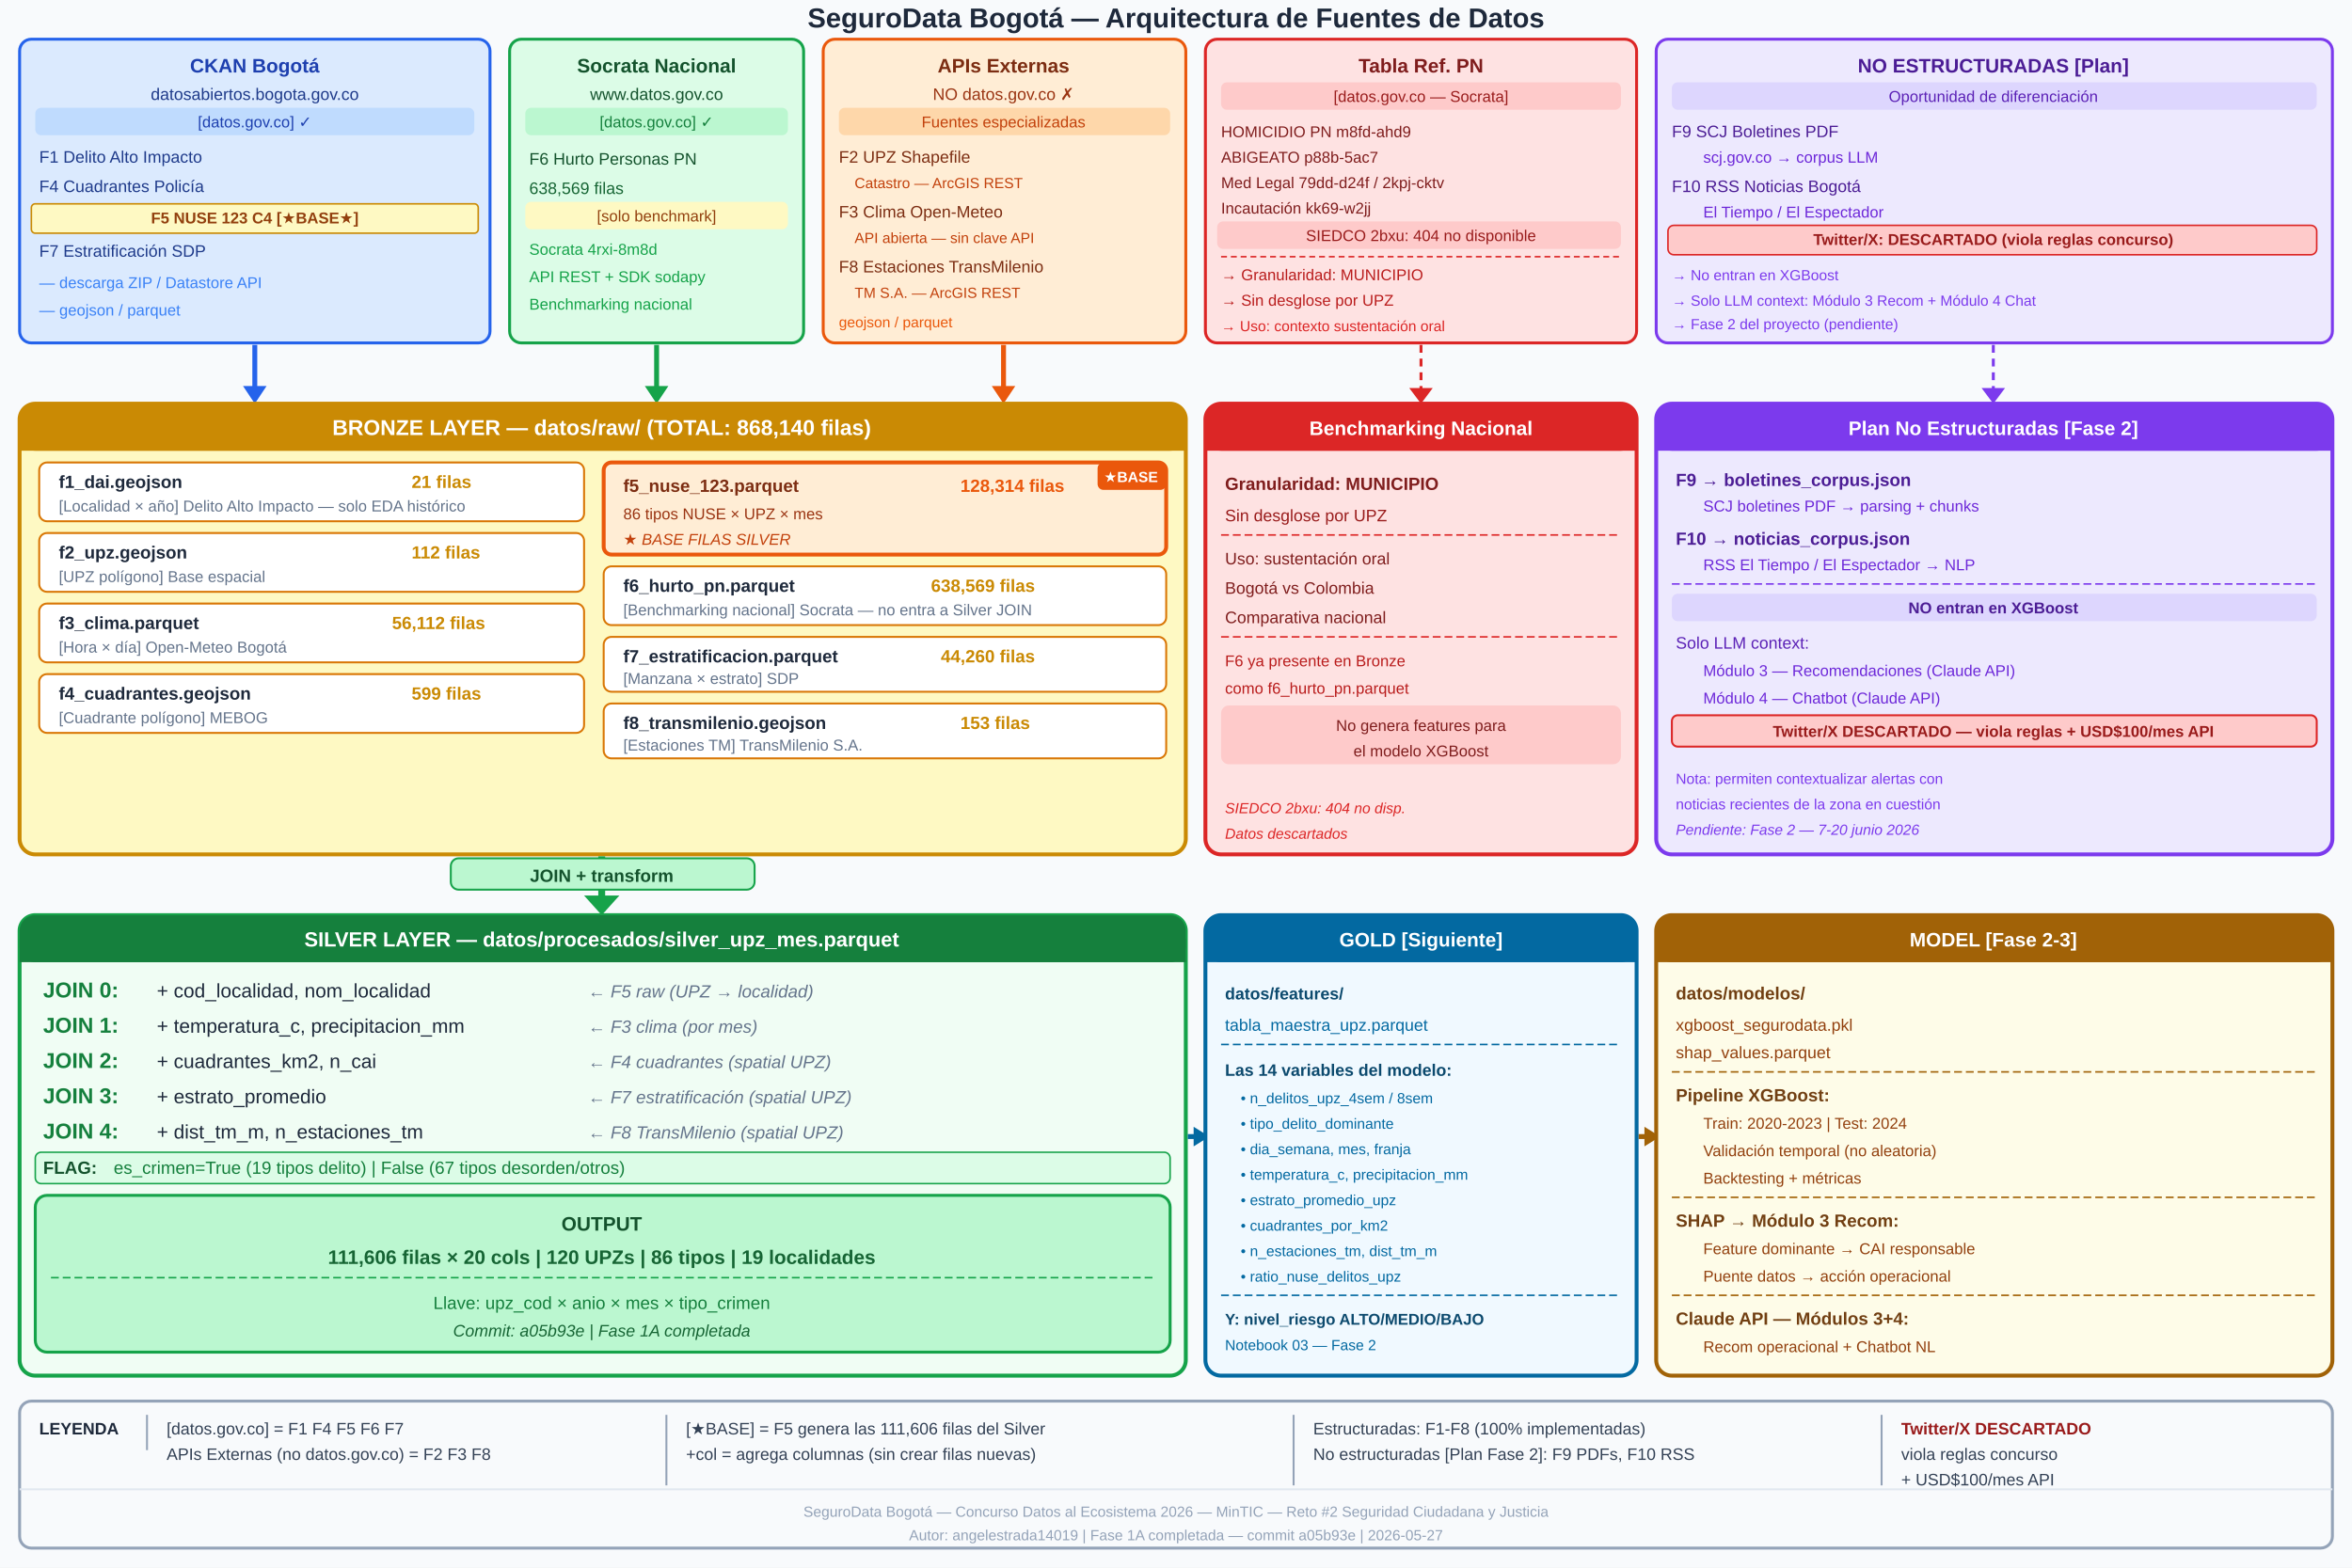
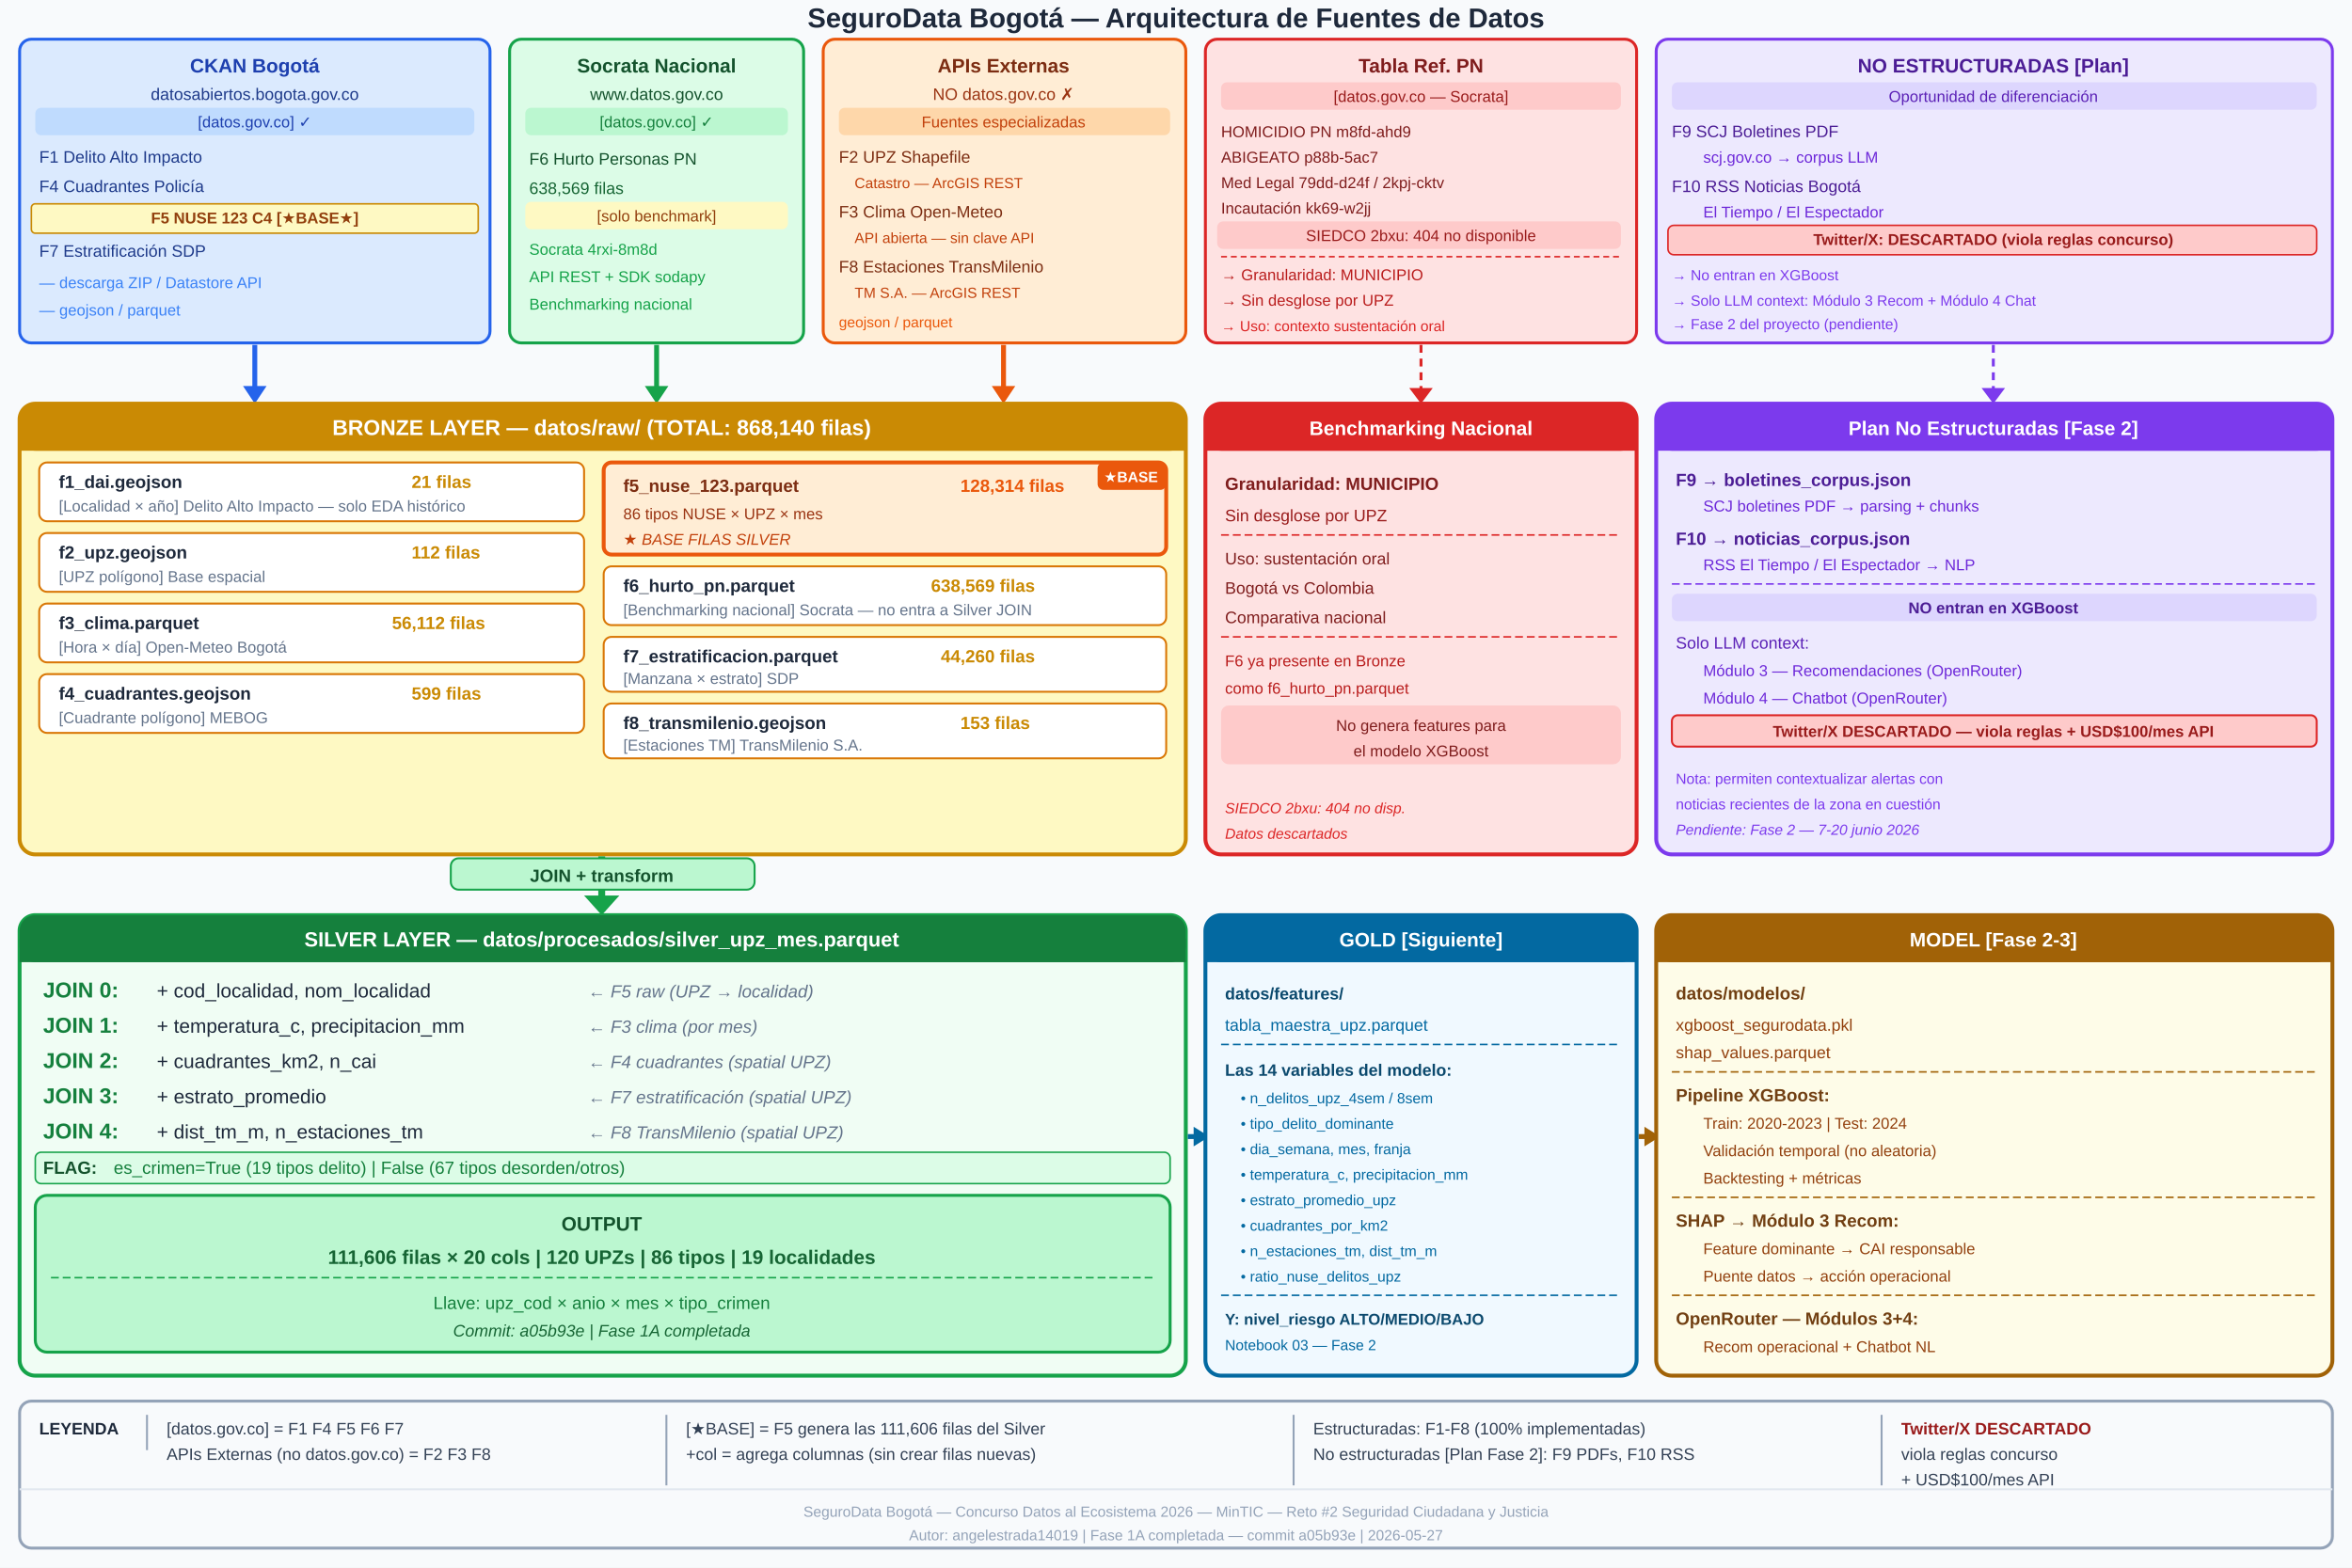
<svg xmlns="http://www.w3.org/2000/svg" viewBox="0 0 1200 800" width="1200" height="800" font-family="Arial, sans-serif">
  <rect width="1200" height="800" fill="#f8fafc" />
  <text x="600" y="14" text-anchor="middle" font-size="14" font-weight="bold" fill="#1e293b">SeguroData Bogotá — Arquitectura de Fuentes de Datos</text>
  <rect x="10" y="20" width="240" height="155" rx="6" fill="#dbeafe" stroke="#2563eb" stroke-width="1.5" />
  <text x="130" y="37" text-anchor="middle" font-size="10" font-weight="bold" fill="#1e40af">CKAN Bogotá</text>
  <text x="130" y="51" text-anchor="middle" font-size="8.5" fill="#1e3a8a">datosabiertos.bogota.gov.co</text>
  <rect x="18" y="55" width="224" height="14" rx="3" fill="#bfdbfe" />
  <text x="130" y="65" text-anchor="middle" font-size="8" fill="#1e40af">[datos.gov.co] ✓</text>
  <text x="20" y="83" font-size="8.5" fill="#1e3a8a">F1  Delito Alto Impacto</text>
  <text x="20" y="98" font-size="8.5" fill="#1e3a8a">F4  Cuadrantes Policía</text>
  <text x="20" y="113" font-size="8.5" fill="#1e3a8a">F5  NUSE 123 C4</text>
  <rect x="16" y="104" width="228" height="15" rx="2" fill="#fef9c3" stroke="#ca8a04" stroke-width="0.8" />
  <text x="130" y="114" text-anchor="middle" font-size="8" font-weight="bold" fill="#92400e">F5  NUSE 123 C4  [★BASE★]</text>
  <text x="20" y="131" font-size="8.5" fill="#1e3a8a">F7  Estratificación SDP</text>
  <text x="20" y="147" font-size="8" fill="#3b82f6">— descarga ZIP / Datastore API</text>
  <text x="20" y="161" font-size="8" fill="#3b82f6">— geojson / parquet</text>
  <rect x="260" y="20" width="150" height="155" rx="6" fill="#dcfce7" stroke="#16a34a" stroke-width="1.5" />
  <text x="335" y="37" text-anchor="middle" font-size="10" font-weight="bold" fill="#14532d">Socrata Nacional</text>
  <text x="335" y="51" text-anchor="middle" font-size="8.5" fill="#14532d">www.datos.gov.co</text>
  <rect x="268" y="55" width="134" height="14" rx="3" fill="#bbf7d0" />
  <text x="335" y="65" text-anchor="middle" font-size="8" fill="#15803d">[datos.gov.co] ✓</text>
  <text x="270" y="84" font-size="8.5" fill="#14532d">F6  Hurto Personas PN</text>
  <text x="270" y="99" font-size="8.5" fill="#166534">638,569 filas</text>
  <rect x="268" y="103" width="134" height="14" rx="3" fill="#fef9c3" />
  <text x="335" y="113" text-anchor="middle" font-size="8" fill="#92400e">[solo benchmark]</text>
  <text x="270" y="130" font-size="8" fill="#16a34a">Socrata 4rxi-8m8d</text>
  <text x="270" y="144" font-size="8" fill="#16a34a">API REST + SDK sodapy</text>
  <text x="270" y="158" font-size="8" fill="#16a34a">Benchmarking nacional</text>
  <rect x="420" y="20" width="185" height="155" rx="6" fill="#ffedd5" stroke="#ea580c" stroke-width="1.5" />
  <text x="512" y="37" text-anchor="middle" font-size="10" font-weight="bold" fill="#7c2d12">APIs Externas</text>
  <text x="512" y="51" text-anchor="middle" font-size="8.5" fill="#9a3412">NO datos.gov.co ✗</text>
  <rect x="428" y="55" width="169" height="14" rx="3" fill="#fed7aa" />
  <text x="512" y="65" text-anchor="middle" font-size="8" fill="#c2410c">Fuentes especializadas</text>
  <text x="428" y="83" font-size="8.5" fill="#7c2d12">F2  UPZ Shapefile</text>
  <text x="436" y="96" font-size="7.5" fill="#c2410c">Catastro — ArcGIS REST</text>
  <text x="428" y="111" font-size="8.5" fill="#7c2d12">F3  Clima Open-Meteo</text>
  <text x="436" y="124" font-size="7.5" fill="#c2410c">API abierta — sin clave API</text>
  <text x="428" y="139" font-size="8.5" fill="#7c2d12">F8  Estaciones TransMilenio</text>
  <text x="436" y="152" font-size="7.5" fill="#c2410c">TM S.A. — ArcGIS REST</text>
  <text x="428" y="167" font-size="7.5" fill="#ea580c">geojson / parquet</text>
  <rect x="615" y="20" width="220" height="155" rx="6" fill="#fee2e2" stroke="#dc2626" stroke-width="1.5" />
  <text x="725" y="37" text-anchor="middle" font-size="10" font-weight="bold" fill="#7f1d1d">Tabla Ref. PN</text>
  <rect x="623" y="42" width="204" height="14" rx="3" fill="#fecaca" />
  <text x="725" y="52" text-anchor="middle" font-size="8" fill="#991b1b">[datos.gov.co — Socrata]</text>
  <text x="623" y="70" font-size="8" fill="#7f1d1d">HOMICIDIO PN      m8fd-ahd9</text>
  <text x="623" y="83" font-size="8" fill="#7f1d1d">ABIGEATO          p88b-5ac7</text>
  <text x="623" y="96" font-size="8" fill="#7f1d1d">Med Legal  79dd-d24f / 2kpj-cktv</text>
  <text x="623" y="109" font-size="8" fill="#7f1d1d">Incautación       kk69-w2jj</text>
  <rect x="621" y="113" width="206" height="14" rx="3" fill="#fecaca" />
  <text x="725" y="123" text-anchor="middle" font-size="8" fill="#991b1b">SIEDCO 2bxu: 404 no disponible</text>
  <line x1="623" y1="131" x2="827" y2="131" stroke="#dc2626" stroke-width="0.8" stroke-dasharray="3,2" />
  <text x="623" y="143" font-size="8" fill="#b91c1c">→ Granularidad: MUNICIPIO</text>
  <text x="623" y="156" font-size="8" fill="#b91c1c">→ Sin desglose por UPZ</text>
  <text x="623" y="169" font-size="7.5" fill="#dc2626">→ Uso: contexto sustentación oral</text>
  <rect x="845" y="20" width="345" height="155" rx="6" fill="#ede9fe" stroke="#7c3aed" stroke-width="1.5" />
  <text x="1017" y="37" text-anchor="middle" font-size="10" font-weight="bold" fill="#4c1d95">NO ESTRUCTURADAS [Plan]</text>
  <rect x="853" y="42" width="329" height="14" rx="3" fill="#ddd6fe" />
  <text x="1017" y="52" text-anchor="middle" font-size="8" fill="#5b21b6">Oportunidad de diferenciación</text>
  <text x="853" y="70" font-size="8.5" fill="#4c1d95">F9  SCJ Boletines PDF</text>
  <text x="869" y="83" font-size="8" fill="#6d28d9">scj.gov.co → corpus LLM</text>
  <text x="853" y="98" font-size="8.5" fill="#4c1d95">F10  RSS Noticias Bogotá</text>
  <text x="869" y="111" font-size="8" fill="#6d28d9">El Tiempo / El Espectador</text>
  <rect x="851" y="115" width="331" height="15" rx="3" fill="#fecaca" stroke="#dc2626" stroke-width="0.8" />
  <text x="1017" y="125" text-anchor="middle" font-size="8" font-weight="bold" fill="#991b1b">Twitter/X: DESCARTADO (viola reglas concurso)</text>
  <text x="853" y="143" font-size="7.5" fill="#7c3aed">→ No entran en XGBoost</text>
  <text x="853" y="156" font-size="7.5" fill="#7c3aed">→ Solo LLM context: Módulo 3 Recom + Módulo 4 Chat</text>
  <text x="853" y="168" font-size="7.5" fill="#7c3aed">→ Fase 2 del proyecto (pendiente)</text>
  <line x1="130" y1="176" x2="130" y2="204" stroke="#2563eb" stroke-width="2.5" />
  <polygon points="124,197 136,197 130,206" fill="#2563eb" />
  <line x1="335" y1="176" x2="335" y2="204" stroke="#16a34a" stroke-width="2.5" />
  <polygon points="329,197 341,197 335,206" fill="#16a34a" />
  <line x1="512" y1="176" x2="512" y2="204" stroke="#ea580c" stroke-width="2.5" />
  <polygon points="506,197 518,197 512,206" fill="#ea580c" />
  <line x1="725" y1="176" x2="725" y2="204" stroke="#dc2626" stroke-width="1.5" stroke-dasharray="4,3" />
  <polygon points="719,198 731,198 725,206" fill="#dc2626" />
  <line x1="1017" y1="176" x2="1017" y2="204" stroke="#7c3aed" stroke-width="1.5" stroke-dasharray="4,3" />
  <polygon points="1011,198 1023,198 1017,206" fill="#7c3aed" />
  <rect x="10" y="206" width="595" height="230" rx="8" fill="#fef9c3" stroke="#ca8a04" stroke-width="2" />
  <rect x="10" y="206" width="595" height="24" rx="8" fill="#ca8a04" />
  <rect x="10" y="218" width="595" height="12" fill="#ca8a04" />
  <text x="307" y="222" text-anchor="middle" font-size="11" font-weight="bold" fill="white">BRONZE LAYER — datos/raw/   (TOTAL: 868,140 filas)</text>
  <rect x="20" y="236" width="278" height="30" rx="4" fill="white" stroke="#d97706" stroke-width="1" />
  <text x="30" y="249" font-size="9" font-weight="bold" fill="#1e293b">f1_dai.geojson</text>
  <text x="210" y="249" font-size="9" fill="#ca8a04" font-weight="bold">21 filas</text>
  <text x="30" y="261" font-size="8" fill="#64748b">[Localidad × año]  Delito Alto Impacto — solo EDA histórico</text>
  <rect x="20" y="272" width="278" height="30" rx="4" fill="white" stroke="#d97706" stroke-width="1" />
  <text x="30" y="285" font-size="9" font-weight="bold" fill="#1e293b">f2_upz.geojson</text>
  <text x="210" y="285" font-size="9" fill="#ca8a04" font-weight="bold">112 filas</text>
  <text x="30" y="297" font-size="8" fill="#64748b">[UPZ polígono]  Base espacial</text>
  <rect x="20" y="308" width="278" height="30" rx="4" fill="white" stroke="#d97706" stroke-width="1" />
  <text x="30" y="321" font-size="9" font-weight="bold" fill="#1e293b">f3_clima.parquet</text>
  <text x="200" y="321" font-size="9" fill="#ca8a04" font-weight="bold">56,112 filas</text>
  <text x="30" y="333" font-size="8" fill="#64748b">[Hora × día]  Open-Meteo Bogotá</text>
  <rect x="20" y="344" width="278" height="30" rx="4" fill="white" stroke="#d97706" stroke-width="1" />
  <text x="30" y="357" font-size="9" font-weight="bold" fill="#1e293b">f4_cuadrantes.geojson</text>
  <text x="210" y="357" font-size="9" fill="#ca8a04" font-weight="bold">599 filas</text>
  <text x="30" y="369" font-size="8" fill="#64748b">[Cuadrante polígono]  MEBOG</text>
  <rect x="308" y="236" width="287" height="47" rx="4" fill="#ffedd5" stroke="#ea580c" stroke-width="2" />
  <text x="318" y="251" font-size="9" font-weight="bold" fill="#7c2d12">f5_nuse_123.parquet</text>
  <text x="490" y="251" font-size="9" fill="#ea580c" font-weight="bold">128,314 filas</text>
  <rect x="560" y="236" width="35" height="14" rx="3" fill="#ea580c" />
  <text x="577" y="246" text-anchor="middle" font-size="7.5" font-weight="bold" fill="white">★BASE</text>
  <text x="318" y="265" font-size="8" fill="#9a3412">86 tipos NUSE × UPZ × mes</text>
  <text x="318" y="278" font-size="8" fill="#c2410c" font-style="italic">★ BASE FILAS SILVER</text>
  <rect x="308" y="289" width="287" height="30" rx="4" fill="white" stroke="#d97706" stroke-width="1" />
  <text x="318" y="302" font-size="9" font-weight="bold" fill="#1e293b">f6_hurto_pn.parquet</text>
  <text x="475" y="302" font-size="9" fill="#ca8a04" font-weight="bold">638,569 filas</text>
  <text x="318" y="314" font-size="8" fill="#64748b">[Benchmarking nacional]  Socrata — no entra a Silver JOIN</text>
  <rect x="308" y="325" width="287" height="28" rx="4" fill="white" stroke="#d97706" stroke-width="1" />
  <text x="318" y="338" font-size="9" font-weight="bold" fill="#1e293b">f7_estratificacion.parquet</text>
  <text x="480" y="338" font-size="9" fill="#ca8a04" font-weight="bold">44,260 filas</text>
  <text x="318" y="349" font-size="8" fill="#64748b">[Manzana × estrato]  SDP</text>
  <rect x="308" y="359" width="287" height="28" rx="4" fill="white" stroke="#d97706" stroke-width="1" />
  <text x="318" y="372" font-size="9" font-weight="bold" fill="#1e293b">f8_transmilenio.geojson</text>
  <text x="490" y="372" font-size="9" fill="#ca8a04" font-weight="bold">153 filas</text>
  <text x="318" y="383" font-size="8" fill="#64748b">[Estaciones TM]  TransMilenio S.A.</text>
  <rect x="615" y="206" width="220" height="230" rx="8" fill="#fee2e2" stroke="#dc2626" stroke-width="2" />
  <rect x="615" y="206" width="220" height="24" rx="8" fill="#dc2626" />
  <rect x="615" y="218" width="220" height="12" fill="#dc2626" />
  <text x="725" y="222" text-anchor="middle" font-size="10" font-weight="bold" fill="white">Benchmarking Nacional</text>
  <text x="625" y="250" font-size="9" fill="#7f1d1d" font-weight="bold">Granularidad: MUNICIPIO</text>
  <text x="625" y="266" font-size="8.5" fill="#991b1b">Sin desglose por UPZ</text>
  <line x1="623" y1="273" x2="827" y2="273" stroke="#dc2626" stroke-width="0.8" stroke-dasharray="4,2" />
  <text x="625" y="288" font-size="8.5" fill="#7f1d1d">Uso: sustentación oral</text>
  <text x="625" y="303" font-size="8.5" fill="#7f1d1d">Bogotá vs Colombia</text>
  <text x="625" y="318" font-size="8.5" fill="#7f1d1d">Comparativa nacional</text>
  <line x1="623" y1="325" x2="827" y2="325" stroke="#dc2626" stroke-width="0.8" stroke-dasharray="4,2" />
  <text x="625" y="340" font-size="8" fill="#b91c1c">F6 ya presente en Bronze</text>
  <text x="625" y="354" font-size="8" fill="#b91c1c">como f6_hurto_pn.parquet</text>
  <rect x="623" y="360" width="204" height="30" rx="4" fill="#fecaca" />
  <text x="725" y="373" text-anchor="middle" font-size="8" fill="#7f1d1d">No genera features para</text>
  <text x="725" y="386" text-anchor="middle" font-size="8" fill="#7f1d1d">el modelo XGBoost</text>
  <text x="625" y="415" font-size="7.5" fill="#dc2626" font-style="italic">SIEDCO 2bxu: 404 no disp.</text>
  <text x="625" y="428" font-size="7.5" fill="#dc2626" font-style="italic">Datos descartados</text>
  <rect x="845" y="206" width="345" height="230" rx="8" fill="#ede9fe" stroke="#7c3aed" stroke-width="2" />
  <rect x="845" y="206" width="345" height="24" rx="8" fill="#7c3aed" />
  <rect x="845" y="218" width="345" height="12" fill="#7c3aed" />
  <text x="1017" y="222" text-anchor="middle" font-size="10" font-weight="bold" fill="white">Plan No Estructuradas [Fase 2]</text>
  <text x="855" y="248" font-size="9" fill="#4c1d95" font-weight="bold">F9 → boletines_corpus.json</text>
  <text x="869" y="261" font-size="8" fill="#6d28d9">SCJ boletines PDF → parsing + chunks</text>
  <text x="855" y="278" font-size="9" fill="#4c1d95" font-weight="bold">F10 → noticias_corpus.json</text>
  <text x="869" y="291" font-size="8" fill="#6d28d9">RSS El Tiempo / El Espectador → NLP</text>
  <line x1="853" y1="298" x2="1182" y2="298" stroke="#7c3aed" stroke-width="0.8" stroke-dasharray="4,2" />
  <rect x="853" y="303" width="329" height="14" rx="3" fill="#ddd6fe" />
  <text x="1017" y="313" text-anchor="middle" font-size="8" fill="#4c1d95" font-weight="bold">NO entran en XGBoost</text>
  <text x="855" y="331" font-size="8.5" fill="#5b21b6">Solo LLM context:</text>
-   <text x="869" y="345" font-size="8" fill="#6d28d9">Módulo 3 — Recomendaciones (Claude API)</text>
-   <text x="869" y="359" font-size="8" fill="#6d28d9">Módulo 4 — Chatbot (Claude API)</text>
+   <text x="869" y="345" font-size="8" fill="#6d28d9">Módulo 3 — Recomendaciones (OpenRouter)</text>
+   <text x="869" y="359" font-size="8" fill="#6d28d9">Módulo 4 — Chatbot (OpenRouter)</text>
  <rect x="853" y="365" width="329" height="16" rx="3" fill="#fecaca" stroke="#dc2626" stroke-width="1" />
  <text x="1017" y="376" text-anchor="middle" font-size="8" font-weight="bold" fill="#991b1b">Twitter/X DESCARTADO — viola reglas + USD$100/mes API</text>
  <text x="855" y="400" font-size="7.5" fill="#7c3aed">Nota: permiten contextualizar alertas con</text>
  <text x="855" y="413" font-size="7.5" fill="#7c3aed">noticias recientes de la zona en cuestión</text>
  <text x="855" y="426" font-size="7.5" fill="#7c3aed" font-style="italic">Pendiente: Fase 2 — 7-20 junio 2026</text>
  <line x1="307" y1="437" x2="307" y2="465" stroke="#16a34a" stroke-width="3.5" />
  <polygon points="298,457 316,457 307,467" fill="#16a34a" />
  <rect x="230" y="438" width="155" height="16" rx="4" fill="#bbf7d0" stroke="#16a34a" stroke-width="1" />
  <text x="307" y="450" text-anchor="middle" font-size="9" font-weight="bold" fill="#14532d">JOIN + transform</text>
  <rect x="10" y="467" width="595" height="235" rx="8" fill="#f0fdf4" stroke="#16a34a" stroke-width="2" />
  <rect x="10" y="467" width="595" height="24" rx="8" fill="#15803d" />
  <rect x="10" y="479" width="595" height="12" fill="#15803d" />
  <text x="307" y="483" text-anchor="middle" font-size="10.5" font-weight="bold" fill="white">SILVER LAYER — datos/procesados/silver_upz_mes.parquet</text>
  <text x="22" y="509" font-size="11" fill="#15803d" font-weight="bold">JOIN 0:</text>
  <text x="80" y="509" font-size="10" fill="#1e293b">+ cod_localidad, nom_localidad</text>
  <text x="300" y="509" font-size="9" fill="#64748b" font-style="italic">← F5 raw (UPZ → localidad)</text>
  <text x="22" y="527" font-size="11" fill="#15803d" font-weight="bold">JOIN 1:</text>
  <text x="80" y="527" font-size="10" fill="#1e293b">+ temperatura_c, precipitacion_mm</text>
  <text x="300" y="527" font-size="9" fill="#64748b" font-style="italic">← F3 clima (por mes)</text>
  <text x="22" y="545" font-size="11" fill="#15803d" font-weight="bold">JOIN 2:</text>
  <text x="80" y="545" font-size="10" fill="#1e293b">+ cuadrantes_km2, n_cai</text>
  <text x="300" y="545" font-size="9" fill="#64748b" font-style="italic">← F4 cuadrantes (spatial UPZ)</text>
  <text x="22" y="563" font-size="11" fill="#15803d" font-weight="bold">JOIN 3:</text>
  <text x="80" y="563" font-size="10" fill="#1e293b">+ estrato_promedio</text>
  <text x="300" y="563" font-size="9" fill="#64748b" font-style="italic">← F7 estratificación (spatial UPZ)</text>
  <text x="22" y="581" font-size="11" fill="#15803d" font-weight="bold">JOIN 4:</text>
  <text x="80" y="581" font-size="10" fill="#1e293b">+ dist_tm_m, n_estaciones_tm</text>
  <text x="300" y="581" font-size="9" fill="#64748b" font-style="italic">← F8 TransMilenio (spatial UPZ)</text>
  <rect x="18" y="588" width="579" height="16" rx="3" fill="#dcfce7" stroke="#16a34a" stroke-width="0.8" />
  <text x="22" y="599" font-size="9" fill="#14532d" font-weight="bold">FLAG:</text>
  <text x="58" y="599" font-size="9" fill="#15803d">es_crimen=True (19 tipos delito)   |   False (67 tipos desorden/otros)</text>
  <rect x="18" y="610" width="579" height="80" rx="6" fill="#bbf7d0" stroke="#16a34a" stroke-width="1.5" />
  <text x="307" y="628" text-anchor="middle" font-size="10" font-weight="bold" fill="#14532d">OUTPUT</text>
  <text x="307" y="645" text-anchor="middle" font-size="10" fill="#166534" font-weight="bold">111,606 filas × 20 cols   |   120 UPZs   |   86 tipos   |   19 localidades</text>
  <line x1="26" y1="652" x2="589" y2="652" stroke="#16a34a" stroke-width="0.8" stroke-dasharray="4,2" />
  <text x="307" y="668" text-anchor="middle" font-size="9" fill="#15803d">Llave:  upz_cod × anio × mes × tipo_crimen</text>
  <text x="307" y="682" text-anchor="middle" font-size="8.5" fill="#166534" font-style="italic">Commit: a05b93e  |  Fase 1A completada</text>
  <line x1="606" y1="580" x2="612" y2="580" stroke="#0369a1" stroke-width="2.5" />
  <polygon points="609,575 609,585 617,580" fill="#0369a1" />
  <line x1="836" y1="580" x2="842" y2="580" stroke="#a16207" stroke-width="2.5" />
  <polygon points="839,575 839,585 847,580" fill="#a16207" />
  <rect x="615" y="467" width="220" height="235" rx="8" fill="#f0f9ff" stroke="#0369a1" stroke-width="2" />
  <rect x="615" y="467" width="220" height="24" rx="8" fill="#0369a1" />
  <rect x="615" y="479" width="220" height="12" fill="#0369a1" />
  <text x="725" y="483" text-anchor="middle" font-size="10" font-weight="bold" fill="white">GOLD [Siguiente]</text>
  <text x="625" y="510" font-size="8.5" fill="#0c4a6e" font-weight="bold">datos/features/</text>
  <text x="625" y="526" font-size="8.5" fill="#0369a1">tabla_maestra_upz.parquet</text>
  <line x1="623" y1="533" x2="827" y2="533" stroke="#0369a1" stroke-width="0.8" stroke-dasharray="4,2" />
  <text x="625" y="549" font-size="8.5" fill="#0c4a6e" font-weight="bold">Las 14 variables del modelo:</text>
  <text x="633" y="563" font-size="7.5" fill="#0369a1">• n_delitos_upz_4sem / 8sem</text>
  <text x="633" y="576" font-size="7.5" fill="#0369a1">• tipo_delito_dominante</text>
  <text x="633" y="589" font-size="7.5" fill="#0369a1">• dia_semana, mes, franja</text>
  <text x="633" y="602" font-size="7.5" fill="#0369a1">• temperatura_c, precipitacion_mm</text>
  <text x="633" y="615" font-size="7.5" fill="#0369a1">• estrato_promedio_upz</text>
  <text x="633" y="628" font-size="7.5" fill="#0369a1">• cuadrantes_por_km2</text>
  <text x="633" y="641" font-size="7.5" fill="#0369a1">• n_estaciones_tm, dist_tm_m</text>
  <text x="633" y="654" font-size="7.5" fill="#0369a1">• ratio_nuse_delitos_upz</text>
  <line x1="623" y1="661" x2="827" y2="661" stroke="#0369a1" stroke-width="0.8" stroke-dasharray="4,2" />
  <text x="625" y="676" font-size="8" fill="#0c4a6e" font-weight="bold">Y: nivel_riesgo ALTO/MEDIO/BAJO</text>
  <text x="625" y="689" font-size="7.5" fill="#0369a1">Notebook 03 — Fase 2</text>
  <rect x="845" y="467" width="345" height="235" rx="8" fill="#fefce8" stroke="#a16207" stroke-width="2" />
  <rect x="845" y="467" width="345" height="24" rx="8" fill="#a16207" />
  <rect x="845" y="479" width="345" height="12" fill="#a16207" />
  <text x="1017" y="483" text-anchor="middle" font-size="10" font-weight="bold" fill="white">MODEL [Fase 2-3]</text>
  <text x="855" y="510" font-size="9" fill="#713f12" font-weight="bold">datos/modelos/</text>
  <text x="855" y="526" font-size="8.5" fill="#92400e">xgboost_segurodata.pkl</text>
  <text x="855" y="540" font-size="8.5" fill="#92400e">shap_values.parquet</text>
  <line x1="853" y1="547" x2="1182" y2="547" stroke="#a16207" stroke-width="0.8" stroke-dasharray="4,2" />
  <text x="855" y="562" font-size="9" fill="#713f12" font-weight="bold">Pipeline XGBoost:</text>
  <text x="869" y="576" font-size="8" fill="#92400e">Train: 2020-2023  |  Test: 2024</text>
  <text x="869" y="590" font-size="8" fill="#92400e">Validación temporal (no aleatoria)</text>
  <text x="869" y="604" font-size="8" fill="#92400e">Backtesting + métricas</text>
  <line x1="853" y1="611" x2="1182" y2="611" stroke="#a16207" stroke-width="0.8" stroke-dasharray="4,2" />
  <text x="855" y="626" font-size="9" fill="#713f12" font-weight="bold">SHAP → Módulo 3 Recom:</text>
  <text x="869" y="640" font-size="8" fill="#92400e">Feature dominante → CAI responsable</text>
  <text x="869" y="654" font-size="8" fill="#92400e">Puente datos → acción operacional</text>
  <line x1="853" y1="661" x2="1182" y2="661" stroke="#a16207" stroke-width="0.8" stroke-dasharray="4,2" />
-   <text x="855" y="676" font-size="9" fill="#713f12" font-weight="bold">Claude API — Módulos 3+4:</text>
+   <text x="855" y="676" font-size="9" fill="#713f12" font-weight="bold">OpenRouter — Módulos 3+4:</text>
  <text x="869" y="690" font-size="8" fill="#92400e">Recom operacional + Chatbot NL</text>
  <rect x="10" y="715" width="1180" height="75" rx="6" fill="#f8fafc" stroke="#94a3b8" stroke-width="1.5" />
  <text x="20" y="732" font-size="8.5" font-weight="bold" fill="#1e293b">LEYENDA</text>
  <line x1="75" y1="722" x2="75" y2="740" stroke="#94a3b8" stroke-width="1" />
  <text x="85" y="732" font-size="8.5" fill="#334155">[datos.gov.co] = F1 F4 F5 F6 F7</text>
  <text x="85" y="745" font-size="8.5" fill="#334155">APIs Externas (no datos.gov.co) = F2 F3 F8</text>
  <line x1="340" y1="722" x2="340" y2="758" stroke="#94a3b8" stroke-width="1" />
  <text x="350" y="732" font-size="8.5" fill="#334155">[★BASE] = F5 genera las 111,606 filas del Silver</text>
  <text x="350" y="745" font-size="8.5" fill="#334155">+col = agrega columnas (sin crear filas nuevas)</text>
  <line x1="660" y1="722" x2="660" y2="758" stroke="#94a3b8" stroke-width="1" />
  <text x="670" y="732" font-size="8.5" fill="#334155">Estructuradas: F1-F8 (100% implementadas)</text>
  <text x="670" y="745" font-size="8.5" fill="#334155">No estructuradas [Plan Fase 2]: F9 PDFs, F10 RSS</text>
  <line x1="960" y1="722" x2="960" y2="758" stroke="#94a3b8" stroke-width="1" />
  <text x="970" y="732" font-size="8.5" fill="#991b1b" font-weight="bold">Twitter/X DESCARTADO</text>
  <text x="970" y="745" font-size="8.5" fill="#334155">viola reglas concurso</text>
  <text x="970" y="758" font-size="8.5" fill="#334155">+ USD$100/mes API</text>
  <line x1="10" y1="760" x2="1190" y2="760" stroke="#e2e8f0" stroke-width="1" />
  <text x="600" y="774" text-anchor="middle" font-size="7.5" fill="#94a3b8">SeguroData Bogotá — Concurso Datos al Ecosistema 2026 — MinTIC — Reto #2 Seguridad Ciudadana y Justicia</text>
  <text x="600" y="786" text-anchor="middle" font-size="7.5" fill="#94a3b8">Autor: angelestrada14019 | Fase 1A completada — commit a05b93e | 2026-05-27</text>
</svg>
